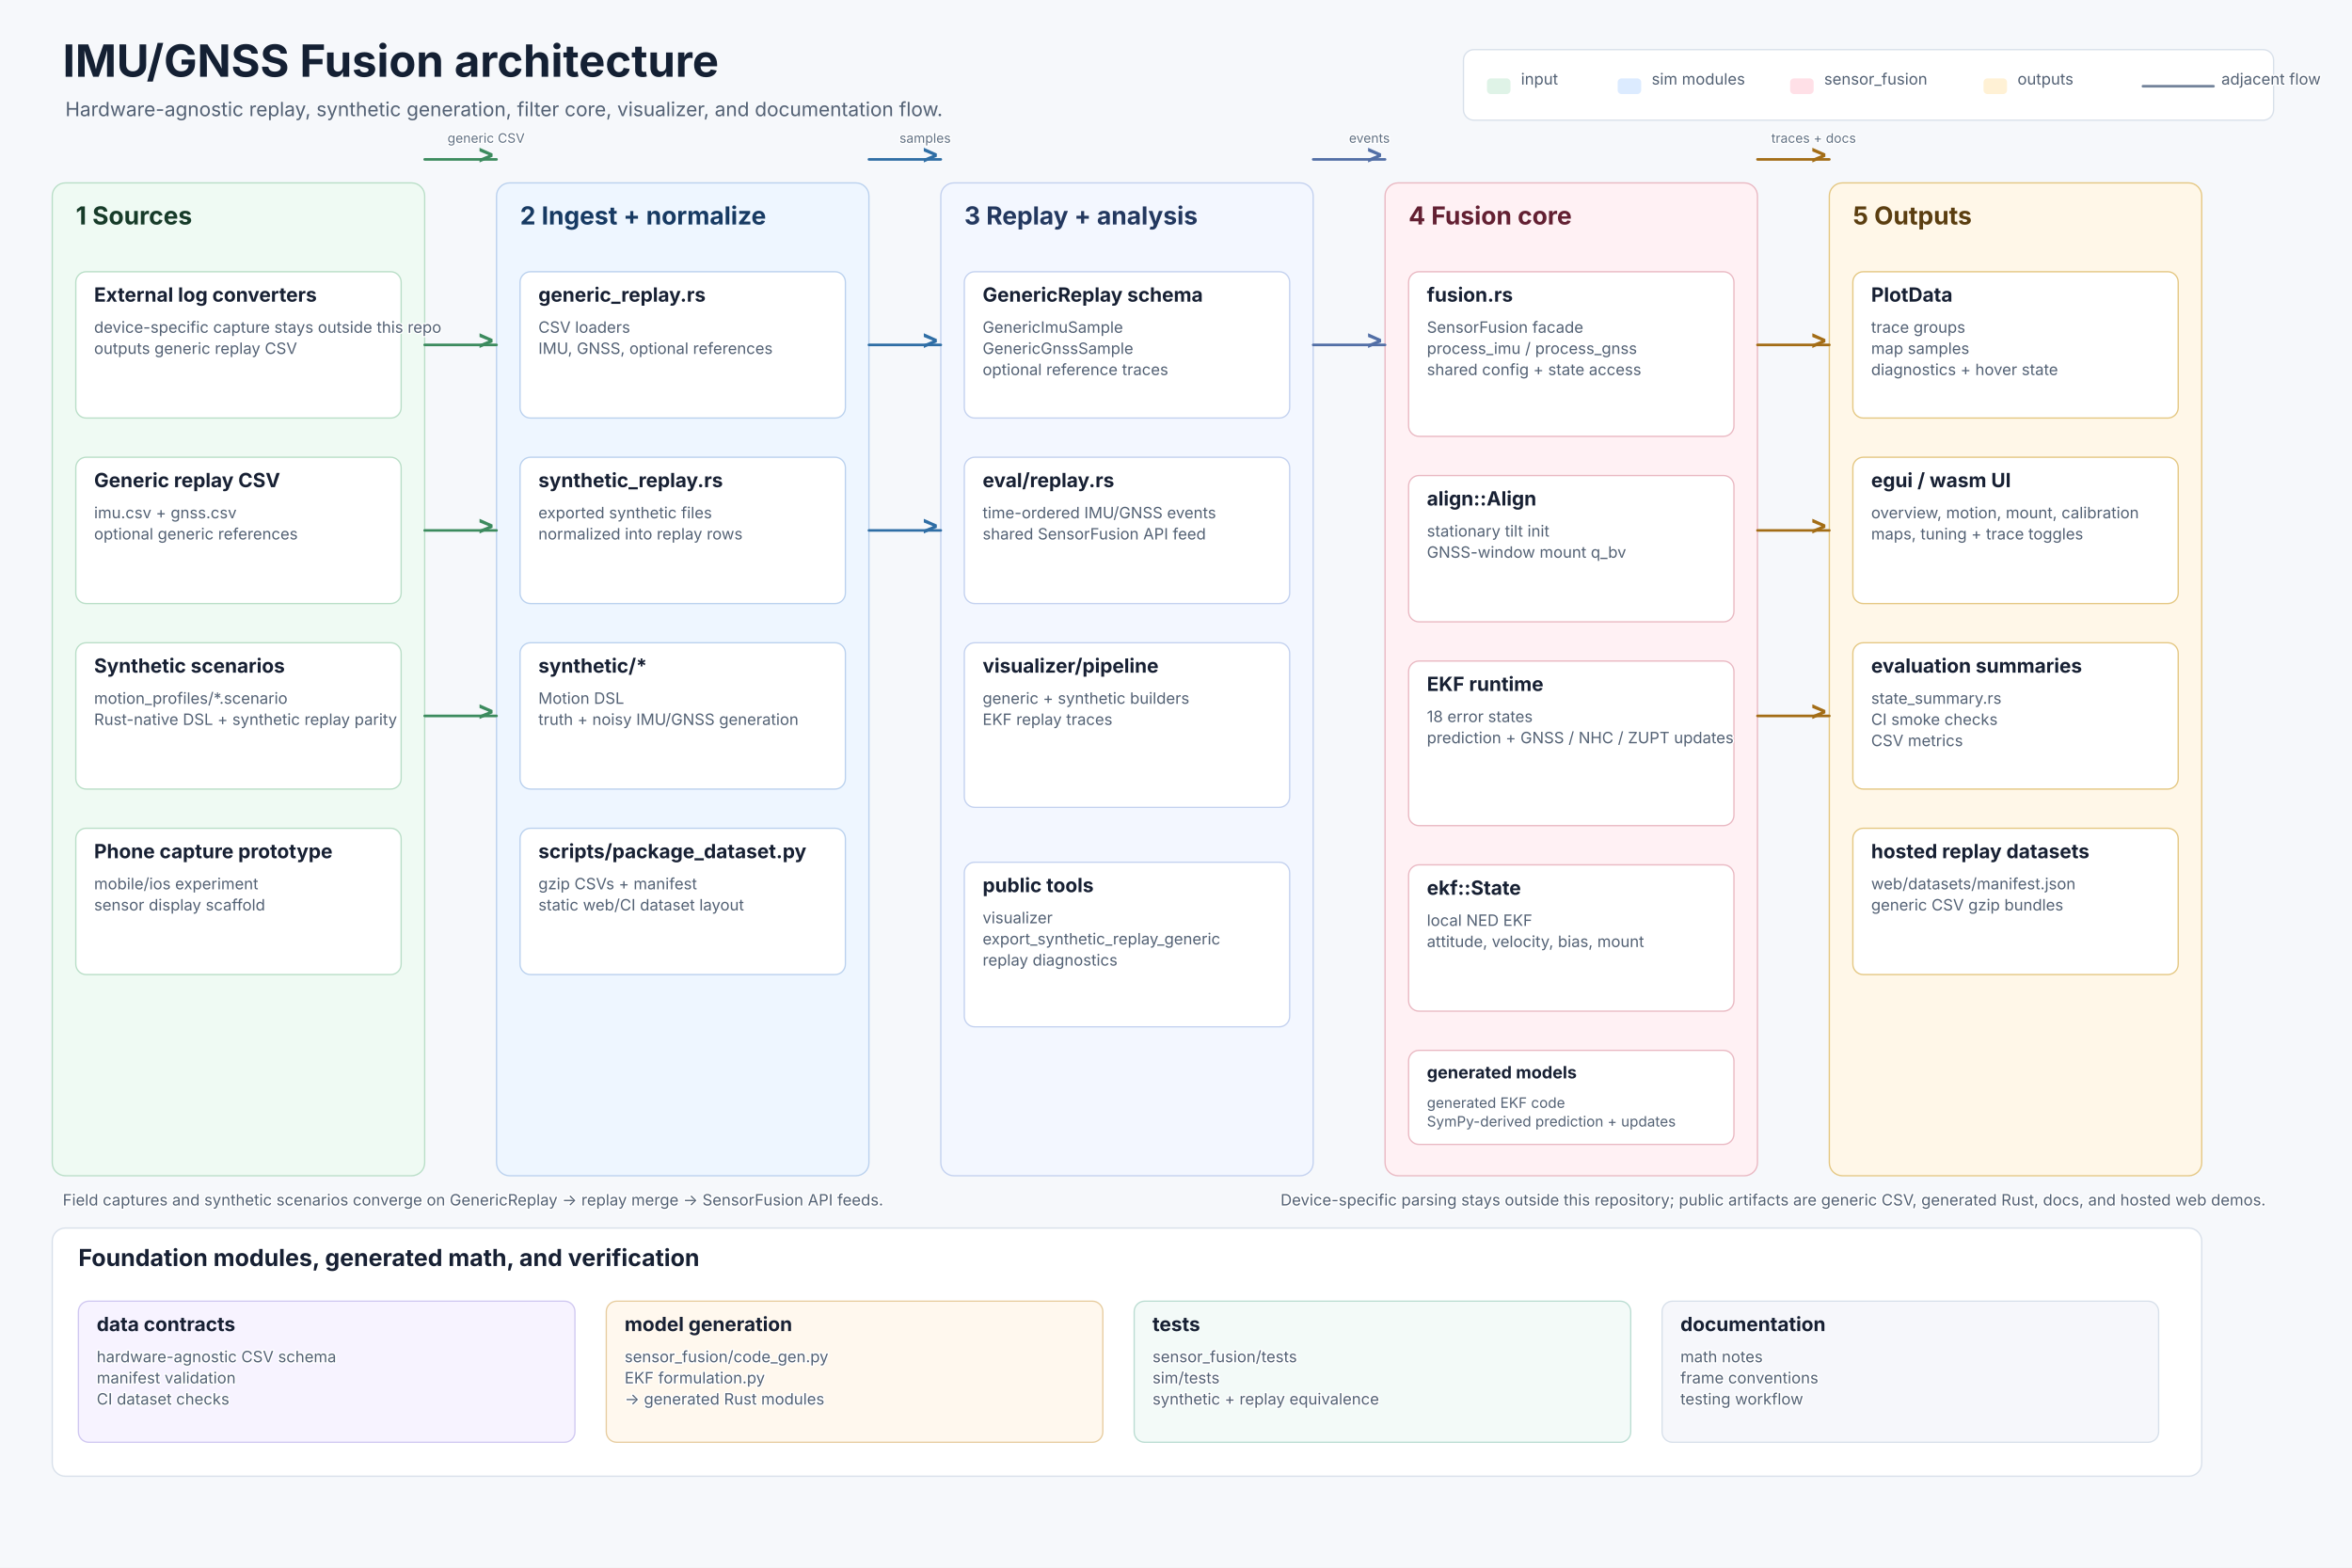
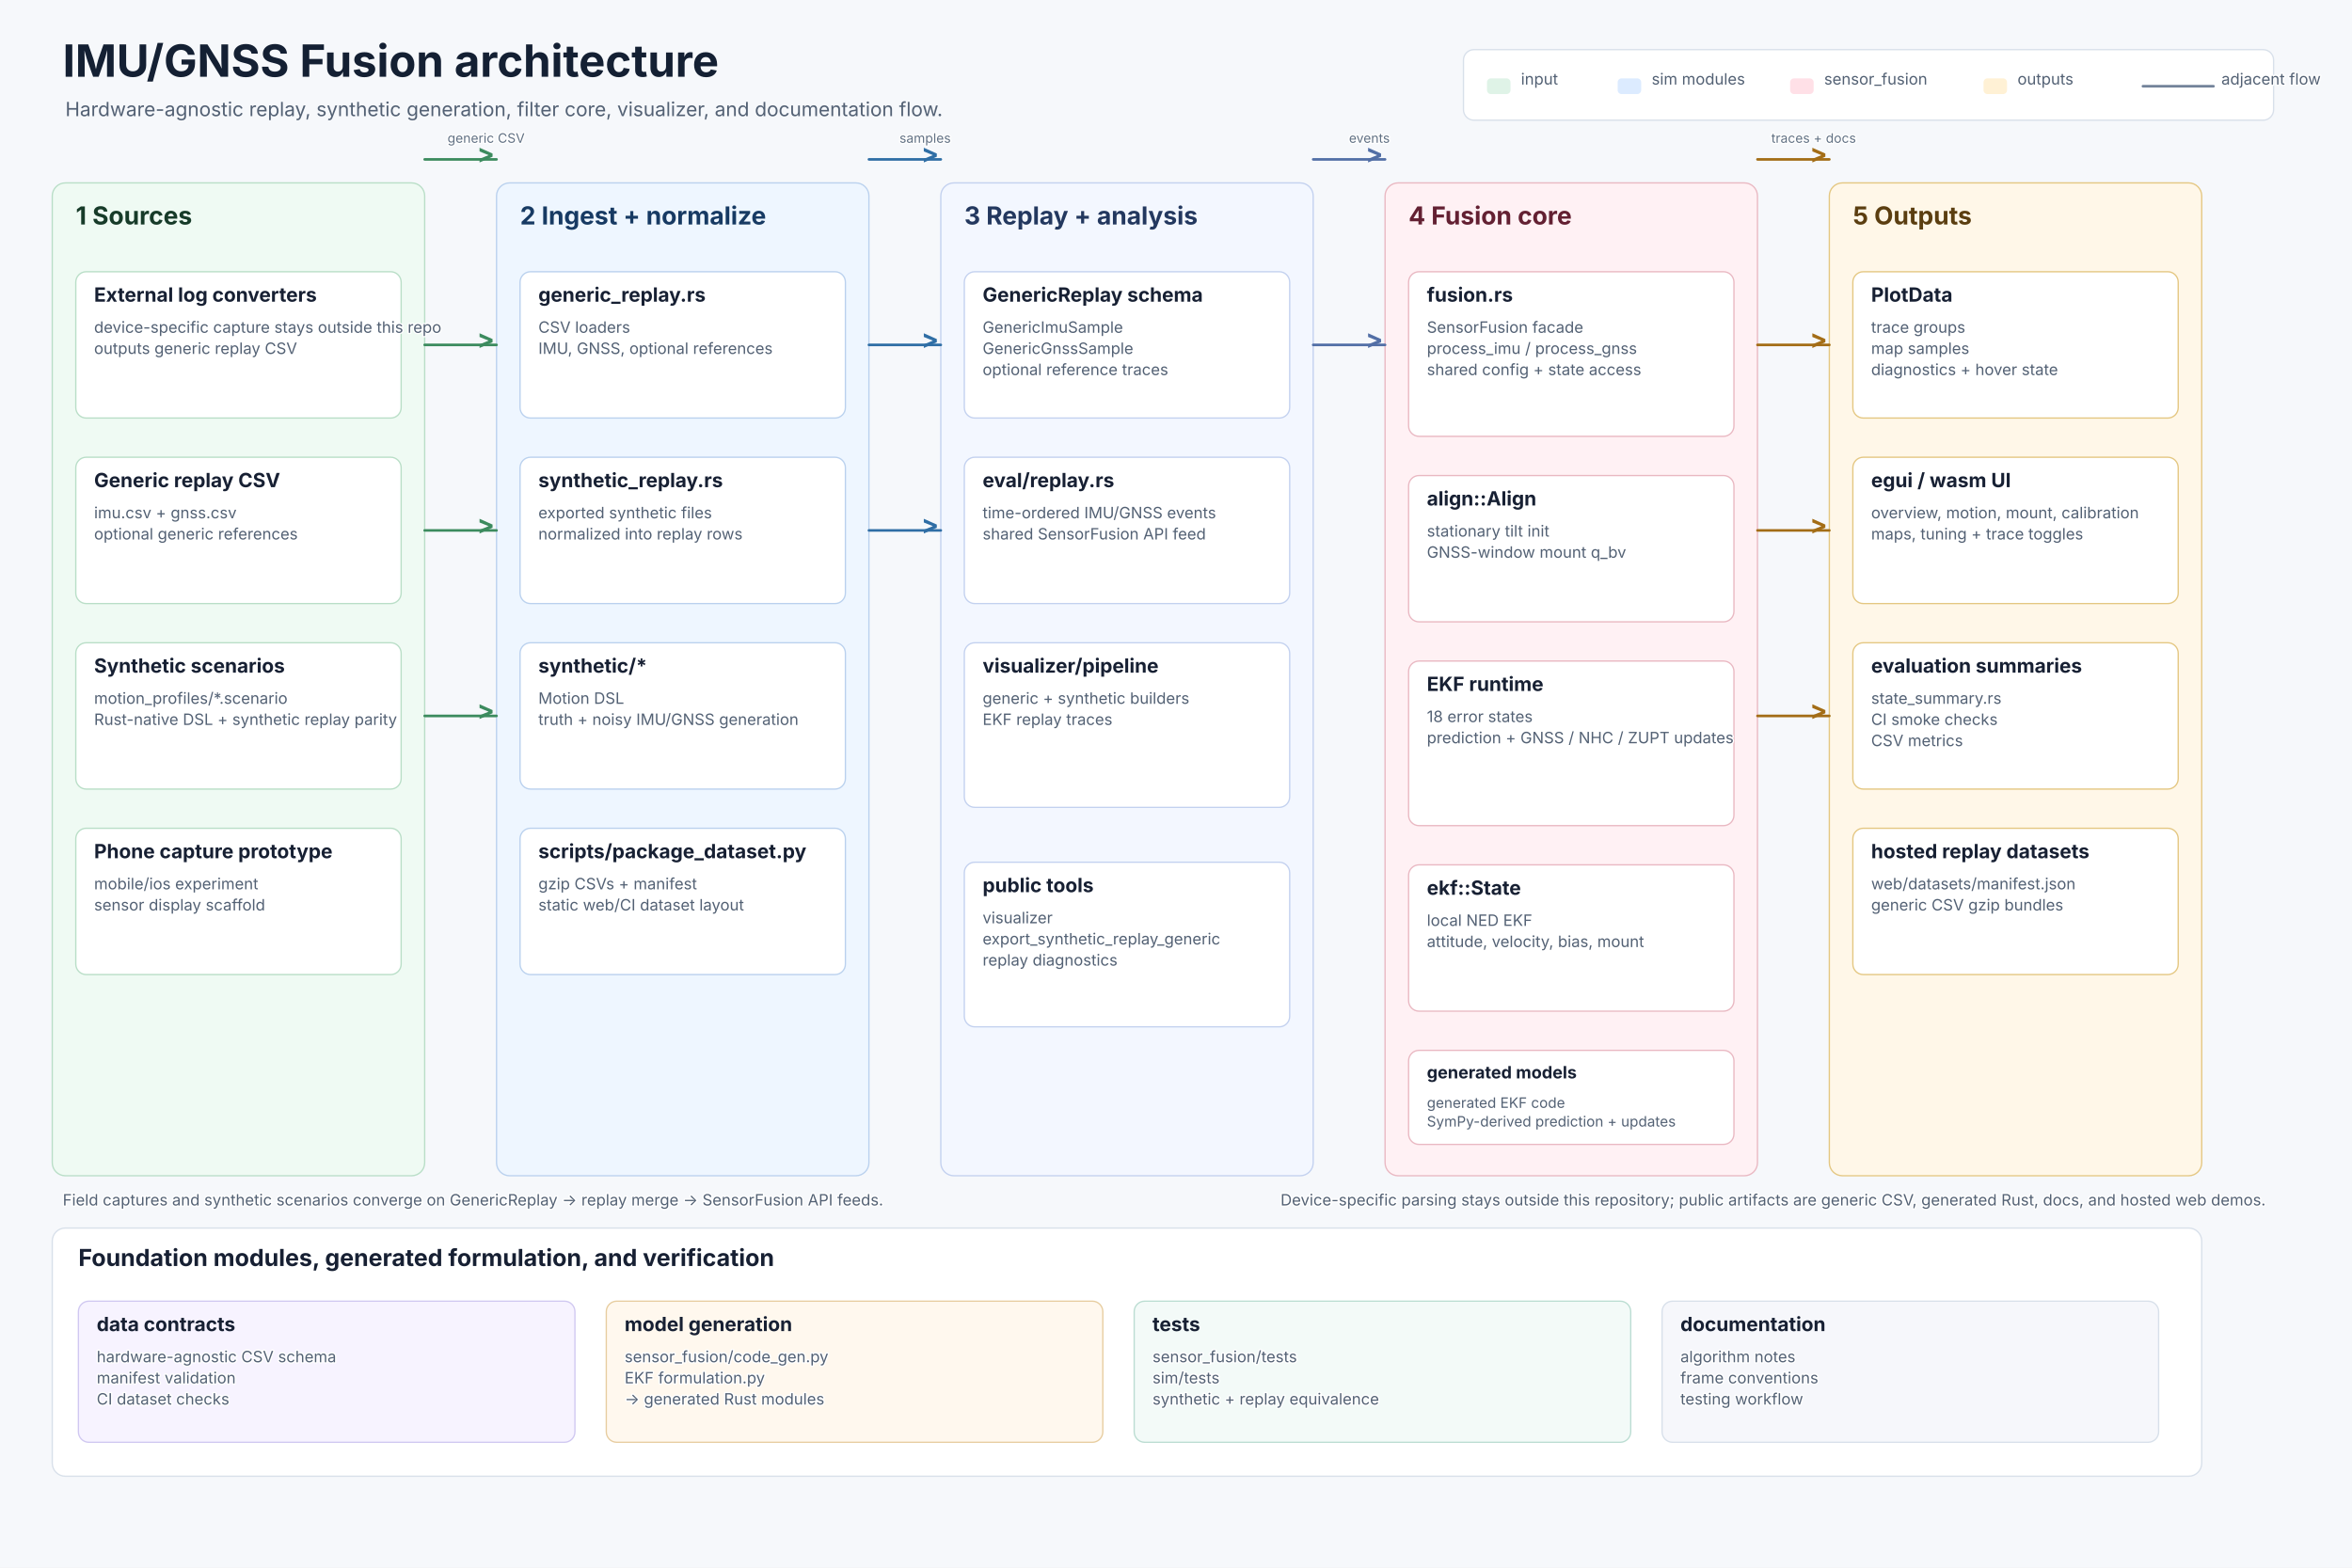
<svg xmlns="http://www.w3.org/2000/svg" width="1800" height="1200" viewBox="0 0 1800 1200">
  <defs>
    <style>text{font-family:Inter, ui-sans-serif, system-ui, -apple-system, BlinkMacSystemFont, "Segoe UI", sans-serif; dominant-baseline:hanging;} .label{paint-order:stroke;stroke:#fff;stroke-width:2px;stroke-linejoin:round;}</style>
  </defs>
  <rect x="0" y="0" width="1800" height="1200" rx="0" fill="#F6F8FB" stroke="none" />
  <text x="48" y="34" fill="#142033" font-size="34" font-weight="700" text-anchor="start">
    <tspan x="48" dy="0">IMU/GNSS Fusion architecture</tspan>
  </text>
  <text x="50" y="78" fill="#536174" font-size="15" font-weight="normal" text-anchor="start">
    <tspan x="50" dy="0">Hardware-agnostic replay, synthetic generation, filter core, visualizer, and documentation flow.</tspan>
  </text>
  <rect x="1120" y="38" width="620" height="54" rx="8" fill="#FFFFFF" stroke="#D8E0EA" stroke-width="1" />
  <rect x="1138" y="60" width="18" height="12" rx="3" fill="#DFF3E7" stroke="none" />
  <text class="label" x="1164" y="56" fill="#536174" font-size="12" font-weight="normal" text-anchor="start">
    <tspan x="1164" dy="0">input</tspan>
  </text>
  <rect x="1238" y="60" width="18" height="12" rx="3" fill="#DCEBFF" stroke="none" />
  <text class="label" x="1264" y="56" fill="#536174" font-size="12" font-weight="normal" text-anchor="start">
    <tspan x="1264" dy="0">sim modules</tspan>
  </text>
  <rect x="1370" y="60" width="18" height="12" rx="3" fill="#FFE0E7" stroke="none" />
  <text class="label" x="1396" y="56" fill="#536174" font-size="12" font-weight="normal" text-anchor="start">
    <tspan x="1396" dy="0">sensor_fusion</tspan>
  </text>
  <rect x="1518" y="60" width="18" height="12" rx="3" fill="#FFF1D5" stroke="none" />
  <text class="label" x="1544" y="56" fill="#536174" font-size="12" font-weight="normal" text-anchor="start">
    <tspan x="1544" dy="0">outputs</tspan>
  </text>
  <line x1="1640" y1="66" x2="1694" y2="66" stroke="#73839A" stroke-width="2" stroke-linecap="round" />
  <text class="label" x="1700" y="56" fill="#536174" font-size="12" font-weight="normal" text-anchor="start">
    <tspan x="1700" dy="0">adjacent flow</tspan>
  </text>
  <rect x="40" y="140" width="285" height="760" rx="10" fill="#EFFAF3" stroke="#B9DEC7" stroke-width="1" />
  <text x="58" y="158" fill="#173B29" font-size="19" font-weight="700" text-anchor="start">
    <tspan x="58" dy="0">1 Sources</tspan>
  </text>
  <rect x="58" y="208" width="249" height="112" rx="8" fill="#FFFFFF" stroke="#B9DEC7" stroke-width="1" />
  <text x="72" y="220" fill="#172033" font-size="15" font-weight="700" text-anchor="start">
    <tspan x="72" dy="0">External log converters</tspan>
  </text>
  <text class="label" x="72" y="246" fill="#536174" font-size="12" font-weight="normal" text-anchor="start">
    <tspan x="72" dy="0">device-specific capture stays outside this repo</tspan>
    <tspan x="72" dy="16.2">outputs generic replay CSV</tspan>
  </text>
  <rect x="58" y="350" width="249" height="112" rx="8" fill="#FFFFFF" stroke="#B9DEC7" stroke-width="1" />
  <text x="72" y="362" fill="#172033" font-size="15" font-weight="700" text-anchor="start">
    <tspan x="72" dy="0">Generic replay CSV</tspan>
  </text>
  <text class="label" x="72" y="388" fill="#536174" font-size="12" font-weight="normal" text-anchor="start">
    <tspan x="72" dy="0">imu.csv + gnss.csv</tspan>
    <tspan x="72" dy="16.2">optional generic references</tspan>
  </text>
  <rect x="58" y="492" width="249" height="112" rx="8" fill="#FFFFFF" stroke="#B9DEC7" stroke-width="1" />
  <text x="72" y="504" fill="#172033" font-size="15" font-weight="700" text-anchor="start">
    <tspan x="72" dy="0">Synthetic scenarios</tspan>
  </text>
  <text class="label" x="72" y="530" fill="#536174" font-size="12" font-weight="normal" text-anchor="start">
    <tspan x="72" dy="0">motion_profiles/*.scenario</tspan>
    <tspan x="72" dy="16.2">Rust-native DSL + synthetic replay parity</tspan>
  </text>
  <rect x="58" y="634" width="249" height="112" rx="8" fill="#FFFFFF" stroke="#B9DEC7" stroke-width="1" />
  <text x="72" y="646" fill="#172033" font-size="15" font-weight="700" text-anchor="start">
    <tspan x="72" dy="0">Phone capture prototype</tspan>
  </text>
  <text class="label" x="72" y="672" fill="#536174" font-size="12" font-weight="normal" text-anchor="start">
    <tspan x="72" dy="0">mobile/ios experiment</tspan>
    <tspan x="72" dy="16.2">sensor display scaffold</tspan>
  </text>
  <rect x="380" y="140" width="285" height="760" rx="10" fill="#EEF6FF" stroke="#BAD1EE" stroke-width="1" />
  <text x="398" y="158" fill="#173A63" font-size="19" font-weight="700" text-anchor="start">
    <tspan x="398" dy="0">2 Ingest + normalize</tspan>
  </text>
  <rect x="398" y="208" width="249" height="112" rx="8" fill="#FFFFFF" stroke="#BAD1EE" stroke-width="1" />
  <text x="412" y="220" fill="#172033" font-size="15" font-weight="700" text-anchor="start">
    <tspan x="412" dy="0">generic_replay.rs</tspan>
  </text>
  <text class="label" x="412" y="246" fill="#536174" font-size="12" font-weight="normal" text-anchor="start">
    <tspan x="412" dy="0">CSV loaders</tspan>
    <tspan x="412" dy="16.2">IMU, GNSS, optional references</tspan>
  </text>
  <rect x="398" y="350" width="249" height="112" rx="8" fill="#FFFFFF" stroke="#BAD1EE" stroke-width="1" />
  <text x="412" y="362" fill="#172033" font-size="15" font-weight="700" text-anchor="start">
    <tspan x="412" dy="0">synthetic_replay.rs</tspan>
  </text>
  <text class="label" x="412" y="388" fill="#536174" font-size="12" font-weight="normal" text-anchor="start">
    <tspan x="412" dy="0">exported synthetic files</tspan>
    <tspan x="412" dy="16.2">normalized into replay rows</tspan>
  </text>
  <rect x="398" y="492" width="249" height="112" rx="8" fill="#FFFFFF" stroke="#BAD1EE" stroke-width="1" />
  <text x="412" y="504" fill="#172033" font-size="15" font-weight="700" text-anchor="start">
    <tspan x="412" dy="0">synthetic/*</tspan>
  </text>
  <text class="label" x="412" y="530" fill="#536174" font-size="12" font-weight="normal" text-anchor="start">
    <tspan x="412" dy="0">Motion DSL</tspan>
    <tspan x="412" dy="16.2">truth + noisy IMU/GNSS generation</tspan>
  </text>
  <rect x="398" y="634" width="249" height="112" rx="8" fill="#FFFFFF" stroke="#BAD1EE" stroke-width="1" />
  <text x="412" y="646" fill="#172033" font-size="15" font-weight="700" text-anchor="start">
    <tspan x="412" dy="0">scripts/package_dataset.py</tspan>
  </text>
  <text class="label" x="412" y="672" fill="#536174" font-size="12" font-weight="normal" text-anchor="start">
    <tspan x="412" dy="0">gzip CSVs + manifest</tspan>
    <tspan x="412" dy="16.2">static web/CI dataset layout</tspan>
  </text>
  <rect x="720" y="140" width="285" height="760" rx="10" fill="#F3F7FF" stroke="#C3D1EF" stroke-width="1" />
  <text x="738" y="158" fill="#23385F" font-size="19" font-weight="700" text-anchor="start">
    <tspan x="738" dy="0">3 Replay + analysis</tspan>
  </text>
  <rect x="738" y="208" width="249" height="112" rx="8" fill="#FFFFFF" stroke="#C3D1EF" stroke-width="1" />
  <text x="752" y="220" fill="#172033" font-size="15" font-weight="700" text-anchor="start">
    <tspan x="752" dy="0">GenericReplay schema</tspan>
  </text>
  <text class="label" x="752" y="246" fill="#536174" font-size="12" font-weight="normal" text-anchor="start">
    <tspan x="752" dy="0">GenericImuSample</tspan>
    <tspan x="752" dy="16.2">GenericGnssSample</tspan>
    <tspan x="752" dy="16.2">optional reference traces</tspan>
  </text>
  <rect x="738" y="350" width="249" height="112" rx="8" fill="#FFFFFF" stroke="#C3D1EF" stroke-width="1" />
  <text x="752" y="362" fill="#172033" font-size="15" font-weight="700" text-anchor="start">
    <tspan x="752" dy="0">eval/replay.rs</tspan>
  </text>
  <text class="label" x="752" y="388" fill="#536174" font-size="12" font-weight="normal" text-anchor="start">
    <tspan x="752" dy="0">time-ordered IMU/GNSS events</tspan>
    <tspan x="752" dy="16.2">shared SensorFusion API feed</tspan>
  </text>
  <rect x="738" y="492" width="249" height="126" rx="8" fill="#FFFFFF" stroke="#C3D1EF" stroke-width="1" />
  <text x="752" y="504" fill="#172033" font-size="15" font-weight="700" text-anchor="start">
    <tspan x="752" dy="0">visualizer/pipeline</tspan>
  </text>
  <text class="label" x="752" y="530" fill="#536174" font-size="12" font-weight="normal" text-anchor="start">
    <tspan x="752" dy="0">generic + synthetic builders</tspan>
    <tspan x="752" dy="16.2">EKF replay traces</tspan>
  </text>
  <rect x="738" y="660" width="249" height="126" rx="8" fill="#FFFFFF" stroke="#C3D1EF" stroke-width="1" />
  <text x="752" y="672" fill="#172033" font-size="15" font-weight="700" text-anchor="start">
    <tspan x="752" dy="0">public tools</tspan>
  </text>
  <text class="label" x="752" y="698" fill="#536174" font-size="12" font-weight="normal" text-anchor="start">
    <tspan x="752" dy="0">visualizer</tspan>
    <tspan x="752" dy="16.2">export_synthetic_replay_generic</tspan>
    <tspan x="752" dy="16.2">replay diagnostics</tspan>
  </text>
  <rect x="1060" y="140" width="285" height="760" rx="10" fill="#FFF1F4" stroke="#E9B8C2" stroke-width="1" />
  <text x="1078" y="158" fill="#632032" font-size="19" font-weight="700" text-anchor="start">
    <tspan x="1078" dy="0">4 Fusion core</tspan>
  </text>
  <rect x="1078" y="208" width="249" height="126" rx="8" fill="#FFFFFF" stroke="#E9B8C2" stroke-width="1" />
  <text x="1092" y="220" fill="#172033" font-size="15" font-weight="700" text-anchor="start">
    <tspan x="1092" dy="0">fusion.rs</tspan>
  </text>
  <text class="label" x="1092" y="246" fill="#536174" font-size="12" font-weight="normal" text-anchor="start">
    <tspan x="1092" dy="0">SensorFusion facade</tspan>
    <tspan x="1092" dy="16.2">process_imu / process_gnss</tspan>
    <tspan x="1092" dy="16.2">shared config + state access</tspan>
  </text>
  <rect x="1078" y="364" width="249" height="112" rx="8" fill="#FFFFFF" stroke="#E9B8C2" stroke-width="1" />
  <text x="1092" y="376" fill="#172033" font-size="15" font-weight="700" text-anchor="start">
    <tspan x="1092" dy="0">align::Align</tspan>
  </text>
  <text class="label" x="1092" y="402" fill="#536174" font-size="12" font-weight="normal" text-anchor="start">
    <tspan x="1092" dy="0">stationary tilt init</tspan>
    <tspan x="1092" dy="16.2">GNSS-window mount q_bv</tspan>
  </text>
  <rect x="1078" y="506" width="249" height="126" rx="8" fill="#FFFFFF" stroke="#E9B8C2" stroke-width="1" />
  <text x="1092" y="518" fill="#172033" font-size="15" font-weight="700" text-anchor="start">
    <tspan x="1092" dy="0">EKF runtime</tspan>
  </text>
  <text class="label" x="1092" y="544" fill="#536174" font-size="12" font-weight="normal" text-anchor="start">
    <tspan x="1092" dy="0">18 error states</tspan>
    <tspan x="1092" dy="16.2">prediction + GNSS / NHC / ZUPT updates</tspan>
  </text>
  <rect x="1078" y="662" width="249" height="112" rx="8" fill="#FFFFFF" stroke="#E9B8C2" stroke-width="1" />
  <text x="1092" y="674" fill="#172033" font-size="15" font-weight="700" text-anchor="start">
    <tspan x="1092" dy="0">ekf::State</tspan>
  </text>
  <text class="label" x="1092" y="700" fill="#536174" font-size="12" font-weight="normal" text-anchor="start">
    <tspan x="1092" dy="0">local NED EKF</tspan>
    <tspan x="1092" dy="16.2">attitude, velocity, bias, mount</tspan>
  </text>
  <rect x="1078" y="804" width="249" height="72" rx="8" fill="#FFFFFF" stroke="#E9B8C2" stroke-width="1" />
  <text x="1092" y="816" fill="#172033" font-size="13" font-weight="700" text-anchor="start">
    <tspan x="1092" dy="0">generated models</tspan>
  </text>
  <text class="label" x="1092" y="840" fill="#536174" font-size="11" font-weight="normal" text-anchor="start">
    <tspan x="1092" dy="0">generated EKF code</tspan>
    <tspan x="1092" dy="14.3">SymPy-derived prediction + updates</tspan>
  </text>
  <rect x="1400" y="140" width="285" height="760" rx="10" fill="#FFF7E8" stroke="#E4C782" stroke-width="1" />
  <text x="1418" y="158" fill="#5B3E10" font-size="19" font-weight="700" text-anchor="start">
    <tspan x="1418" dy="0">5 Outputs</tspan>
  </text>
  <rect x="1418" y="208" width="249" height="112" rx="8" fill="#FFFFFF" stroke="#E4C782" stroke-width="1" />
  <text x="1432" y="220" fill="#172033" font-size="15" font-weight="700" text-anchor="start">
    <tspan x="1432" dy="0">PlotData</tspan>
  </text>
  <text class="label" x="1432" y="246" fill="#536174" font-size="12" font-weight="normal" text-anchor="start">
    <tspan x="1432" dy="0">trace groups</tspan>
    <tspan x="1432" dy="16.2">map samples</tspan>
    <tspan x="1432" dy="16.2">diagnostics + hover state</tspan>
  </text>
  <rect x="1418" y="350" width="249" height="112" rx="8" fill="#FFFFFF" stroke="#E4C782" stroke-width="1" />
  <text x="1432" y="362" fill="#172033" font-size="15" font-weight="700" text-anchor="start">
    <tspan x="1432" dy="0">egui / wasm UI</tspan>
  </text>
  <text class="label" x="1432" y="388" fill="#536174" font-size="12" font-weight="normal" text-anchor="start">
    <tspan x="1432" dy="0">overview, motion, mount, calibration</tspan>
    <tspan x="1432" dy="16.2">maps, tuning + trace toggles</tspan>
  </text>
  <rect x="1418" y="492" width="249" height="112" rx="8" fill="#FFFFFF" stroke="#E4C782" stroke-width="1" />
  <text x="1432" y="504" fill="#172033" font-size="15" font-weight="700" text-anchor="start">
    <tspan x="1432" dy="0">evaluation summaries</tspan>
  </text>
  <text class="label" x="1432" y="530" fill="#536174" font-size="12" font-weight="normal" text-anchor="start">
    <tspan x="1432" dy="0">state_summary.rs</tspan>
    <tspan x="1432" dy="16.2">CI smoke checks</tspan>
    <tspan x="1432" dy="16.2">CSV metrics</tspan>
  </text>
  <rect x="1418" y="634" width="249" height="112" rx="8" fill="#FFFFFF" stroke="#E4C782" stroke-width="1" />
  <text x="1432" y="646" fill="#172033" font-size="15" font-weight="700" text-anchor="start">
    <tspan x="1432" dy="0">hosted replay datasets</tspan>
  </text>
  <text class="label" x="1432" y="672" fill="#536174" font-size="12" font-weight="normal" text-anchor="start">
    <tspan x="1432" dy="0">web/datasets/manifest.json</tspan>
    <tspan x="1432" dy="16.2">generic CSV gzip bundles</tspan>
  </text>
  <rect x="40" y="940" width="1645" height="190" rx="10" fill="#FFFFFF" stroke="#D8E0EA" stroke-width="1" />
  <text x="60" y="956" fill="#172033" font-size="18" font-weight="700" text-anchor="start">
-     <tspan x="60" dy="0">Foundation modules, generated math, and verification</tspan>
+     <tspan x="60" dy="0">Foundation modules, generated formulation, and verification</tspan>
  </text>
  <rect x="60" y="996" width="380" height="108" rx="8" fill="#F7F3FF" stroke="#D0C8F1" stroke-width="1" />
  <text x="74" y="1008" fill="#172033" font-size="15" font-weight="700" text-anchor="start">
    <tspan x="74" dy="0">data contracts</tspan>
  </text>
  <text class="label" x="74" y="1034" fill="#536174" font-size="12" font-weight="normal" text-anchor="start">
    <tspan x="74" dy="0">hardware-agnostic CSV schema</tspan>
    <tspan x="74" dy="16.2">manifest validation</tspan>
    <tspan x="74" dy="16.2">CI dataset checks</tspan>
  </text>
  <rect x="464" y="996" width="380" height="108" rx="8" fill="#FFF8EE" stroke="#E7CDA0" stroke-width="1" />
  <text x="478" y="1008" fill="#172033" font-size="15" font-weight="700" text-anchor="start">
    <tspan x="478" dy="0">model generation</tspan>
  </text>
  <text class="label" x="478" y="1034" fill="#536174" font-size="12" font-weight="normal" text-anchor="start">
    <tspan x="478" dy="0">sensor_fusion/code_gen.py</tspan>
    <tspan x="478" dy="16.2">EKF formulation.py</tspan>
    <tspan x="478" dy="16.2">-&gt; generated Rust modules</tspan>
  </text>
  <rect x="868" y="996" width="380" height="108" rx="8" fill="#F3FAF8" stroke="#BBDDD2" stroke-width="1" />
  <text x="882" y="1008" fill="#172033" font-size="15" font-weight="700" text-anchor="start">
    <tspan x="882" dy="0">tests</tspan>
  </text>
  <text class="label" x="882" y="1034" fill="#536174" font-size="12" font-weight="normal" text-anchor="start">
    <tspan x="882" dy="0">sensor_fusion/tests</tspan>
    <tspan x="882" dy="16.2">sim/tests</tspan>
    <tspan x="882" dy="16.2">synthetic + replay equivalence</tspan>
  </text>
  <rect x="1272" y="996" width="380" height="108" rx="8" fill="#F6F7FB" stroke="#D8E0EA" stroke-width="1" />
  <text x="1286" y="1008" fill="#172033" font-size="15" font-weight="700" text-anchor="start">
    <tspan x="1286" dy="0">documentation</tspan>
  </text>
  <text class="label" x="1286" y="1034" fill="#536174" font-size="12" font-weight="normal" text-anchor="start">
-     <tspan x="1286" dy="0">math notes</tspan>
+     <tspan x="1286" dy="0">algorithm notes</tspan>
    <tspan x="1286" dy="16.2">frame conventions</tspan>
    <tspan x="1286" dy="16.2">testing workflow</tspan>
  </text>
  <line x1="325" y1="264" x2="380" y2="264" stroke="#3C8B5E" stroke-width="2" stroke-linecap="round" />
  <text x="365" y="252" fill="#3C8B5E" font-size="20" font-weight="700" text-anchor="start">
    <tspan x="365" dy="0">&gt;</tspan>
  </text>
  <line x1="325" y1="406" x2="380" y2="406" stroke="#3C8B5E" stroke-width="2" stroke-linecap="round" />
  <text x="365" y="394" fill="#3C8B5E" font-size="20" font-weight="700" text-anchor="start">
    <tspan x="365" dy="0">&gt;</tspan>
  </text>
  <line x1="325" y1="548" x2="380" y2="548" stroke="#3C8B5E" stroke-width="2" stroke-linecap="round" />
  <text x="365" y="536" fill="#3C8B5E" font-size="20" font-weight="700" text-anchor="start">
    <tspan x="365" dy="0">&gt;</tspan>
  </text>
  <line x1="665" y1="264" x2="720" y2="264" stroke="#2F6EA5" stroke-width="2" stroke-linecap="round" />
  <text x="705" y="252" fill="#2F6EA5" font-size="20" font-weight="700" text-anchor="start">
    <tspan x="705" dy="0">&gt;</tspan>
  </text>
  <line x1="665" y1="406" x2="720" y2="406" stroke="#2F6EA5" stroke-width="2" stroke-linecap="round" />
  <text x="705" y="394" fill="#2F6EA5" font-size="20" font-weight="700" text-anchor="start">
    <tspan x="705" dy="0">&gt;</tspan>
  </text>
  <line x1="1005" y1="264" x2="1060" y2="264" stroke="#526FA6" stroke-width="2" stroke-linecap="round" />
  <text x="1045" y="252" fill="#526FA6" font-size="20" font-weight="700" text-anchor="start">
    <tspan x="1045" dy="0">&gt;</tspan>
  </text>
  <line x1="1345" y1="264" x2="1400" y2="264" stroke="#A36D16" stroke-width="2" stroke-linecap="round" />
  <text x="1385" y="252" fill="#A36D16" font-size="20" font-weight="700" text-anchor="start">
    <tspan x="1385" dy="0">&gt;</tspan>
  </text>
  <line x1="1345" y1="406" x2="1400" y2="406" stroke="#A36D16" stroke-width="2" stroke-linecap="round" />
  <text x="1385" y="394" fill="#A36D16" font-size="20" font-weight="700" text-anchor="start">
    <tspan x="1385" dy="0">&gt;</tspan>
  </text>
  <line x1="1345" y1="548" x2="1400" y2="548" stroke="#A36D16" stroke-width="2" stroke-linecap="round" />
  <text x="1385" y="536" fill="#A36D16" font-size="20" font-weight="700" text-anchor="start">
    <tspan x="1385" dy="0">&gt;</tspan>
  </text>
  <line x1="325" y1="122" x2="380" y2="122" stroke="#3C8B5E" stroke-width="2" stroke-linecap="round" />
  <text x="365" y="110" fill="#3C8B5E" font-size="20" font-weight="700" text-anchor="start">
    <tspan x="365" dy="0">&gt;</tspan>
  </text>
  <line x1="665" y1="122" x2="720" y2="122" stroke="#2F6EA5" stroke-width="2" stroke-linecap="round" />
  <text x="705" y="110" fill="#2F6EA5" font-size="20" font-weight="700" text-anchor="start">
    <tspan x="705" dy="0">&gt;</tspan>
  </text>
  <line x1="1005" y1="122" x2="1060" y2="122" stroke="#526FA6" stroke-width="2" stroke-linecap="round" />
  <text x="1045" y="110" fill="#526FA6" font-size="20" font-weight="700" text-anchor="start">
    <tspan x="1045" dy="0">&gt;</tspan>
  </text>
  <line x1="1345" y1="122" x2="1400" y2="122" stroke="#A36D16" stroke-width="2" stroke-linecap="round" />
  <text x="1385" y="110" fill="#A36D16" font-size="20" font-weight="700" text-anchor="start">
    <tspan x="1385" dy="0">&gt;</tspan>
  </text>
  <text class="label" x="372" y="102" fill="#607083" font-size="10" font-weight="normal" text-anchor="middle">
    <tspan x="372" dy="0">generic CSV</tspan>
  </text>
  <text class="label" x="708" y="102" fill="#607083" font-size="10" font-weight="normal" text-anchor="middle">
    <tspan x="708" dy="0">samples</tspan>
  </text>
  <text class="label" x="1048" y="102" fill="#607083" font-size="10" font-weight="normal" text-anchor="middle">
    <tspan x="1048" dy="0">events</tspan>
  </text>
  <text class="label" x="1388" y="102" fill="#607083" font-size="10" font-weight="normal" text-anchor="middle">
    <tspan x="1388" dy="0">traces + docs</tspan>
  </text>
  <text class="label" x="48" y="914" fill="#536174" font-size="12" font-weight="normal" text-anchor="start">
    <tspan x="48" dy="0">Field captures and synthetic scenarios converge on GenericReplay -&gt; replay merge -&gt; SensorFusion API feeds.</tspan>
  </text>
  <text class="label" x="980" y="914" fill="#536174" font-size="12" font-weight="normal" text-anchor="start">
    <tspan x="980" dy="0">Device-specific parsing stays outside this repository; public artifacts are generic CSV, generated Rust, docs, and hosted web demos.</tspan>
  </text>
</svg>
